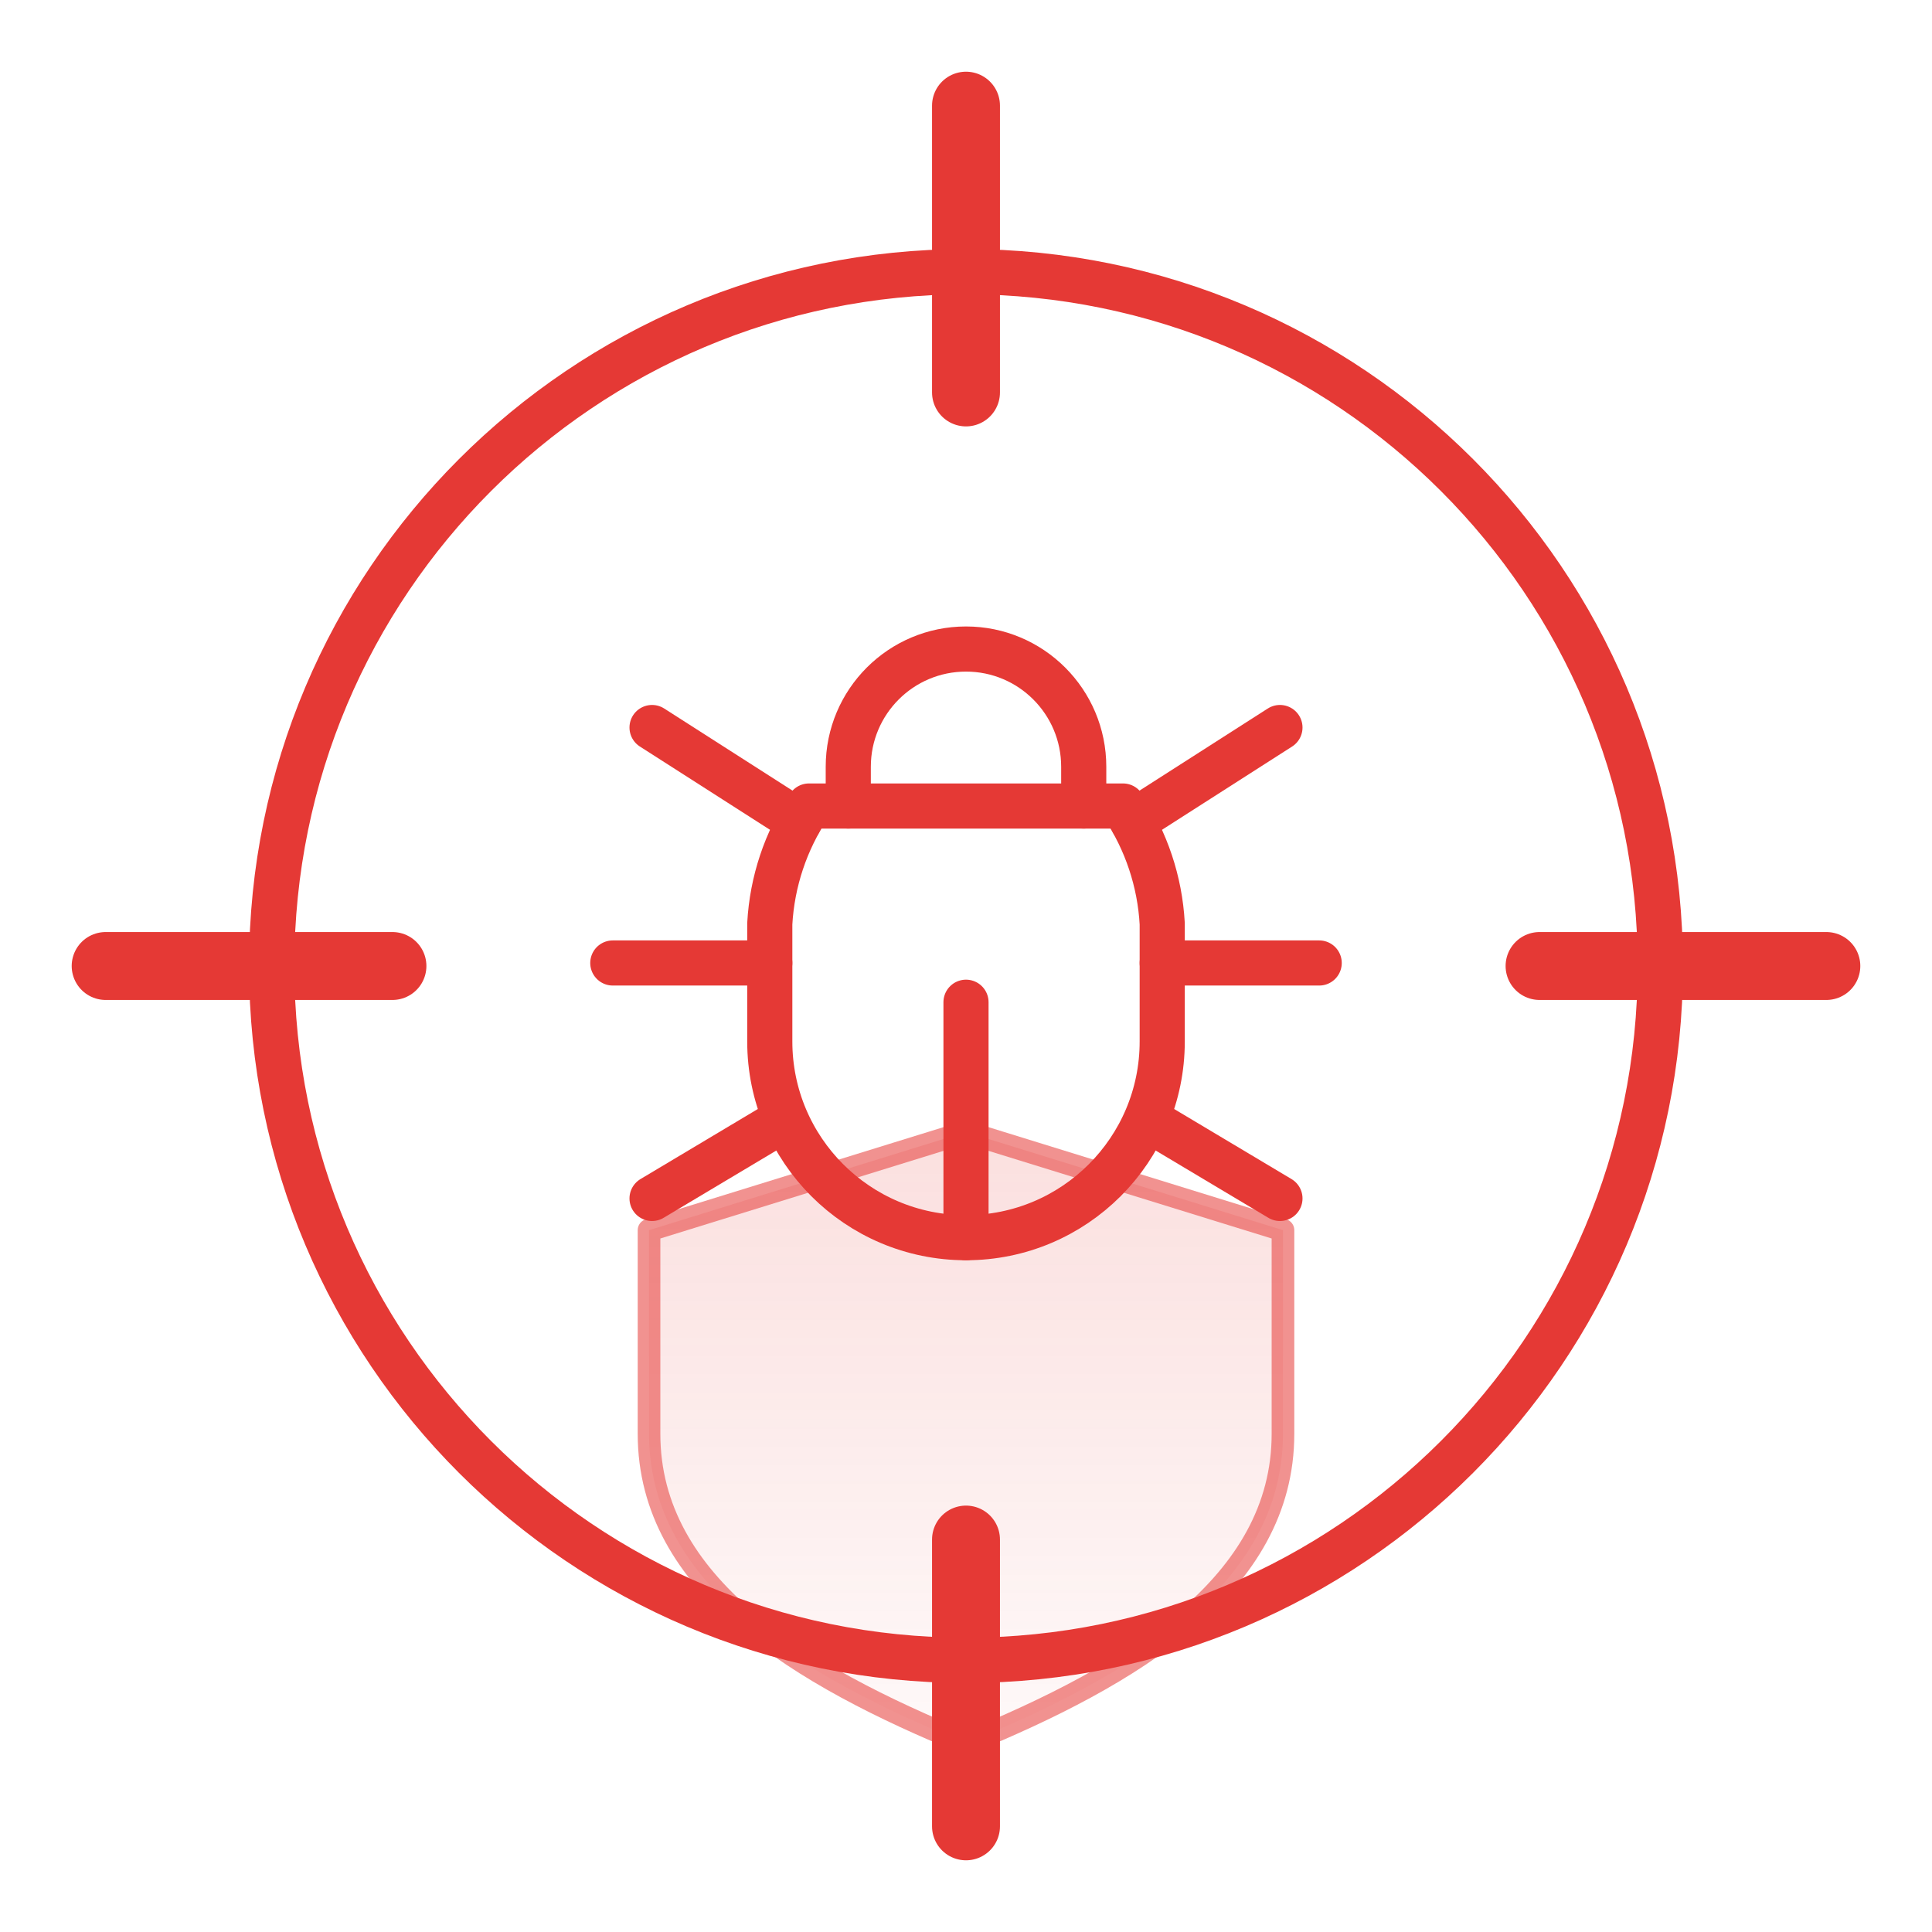
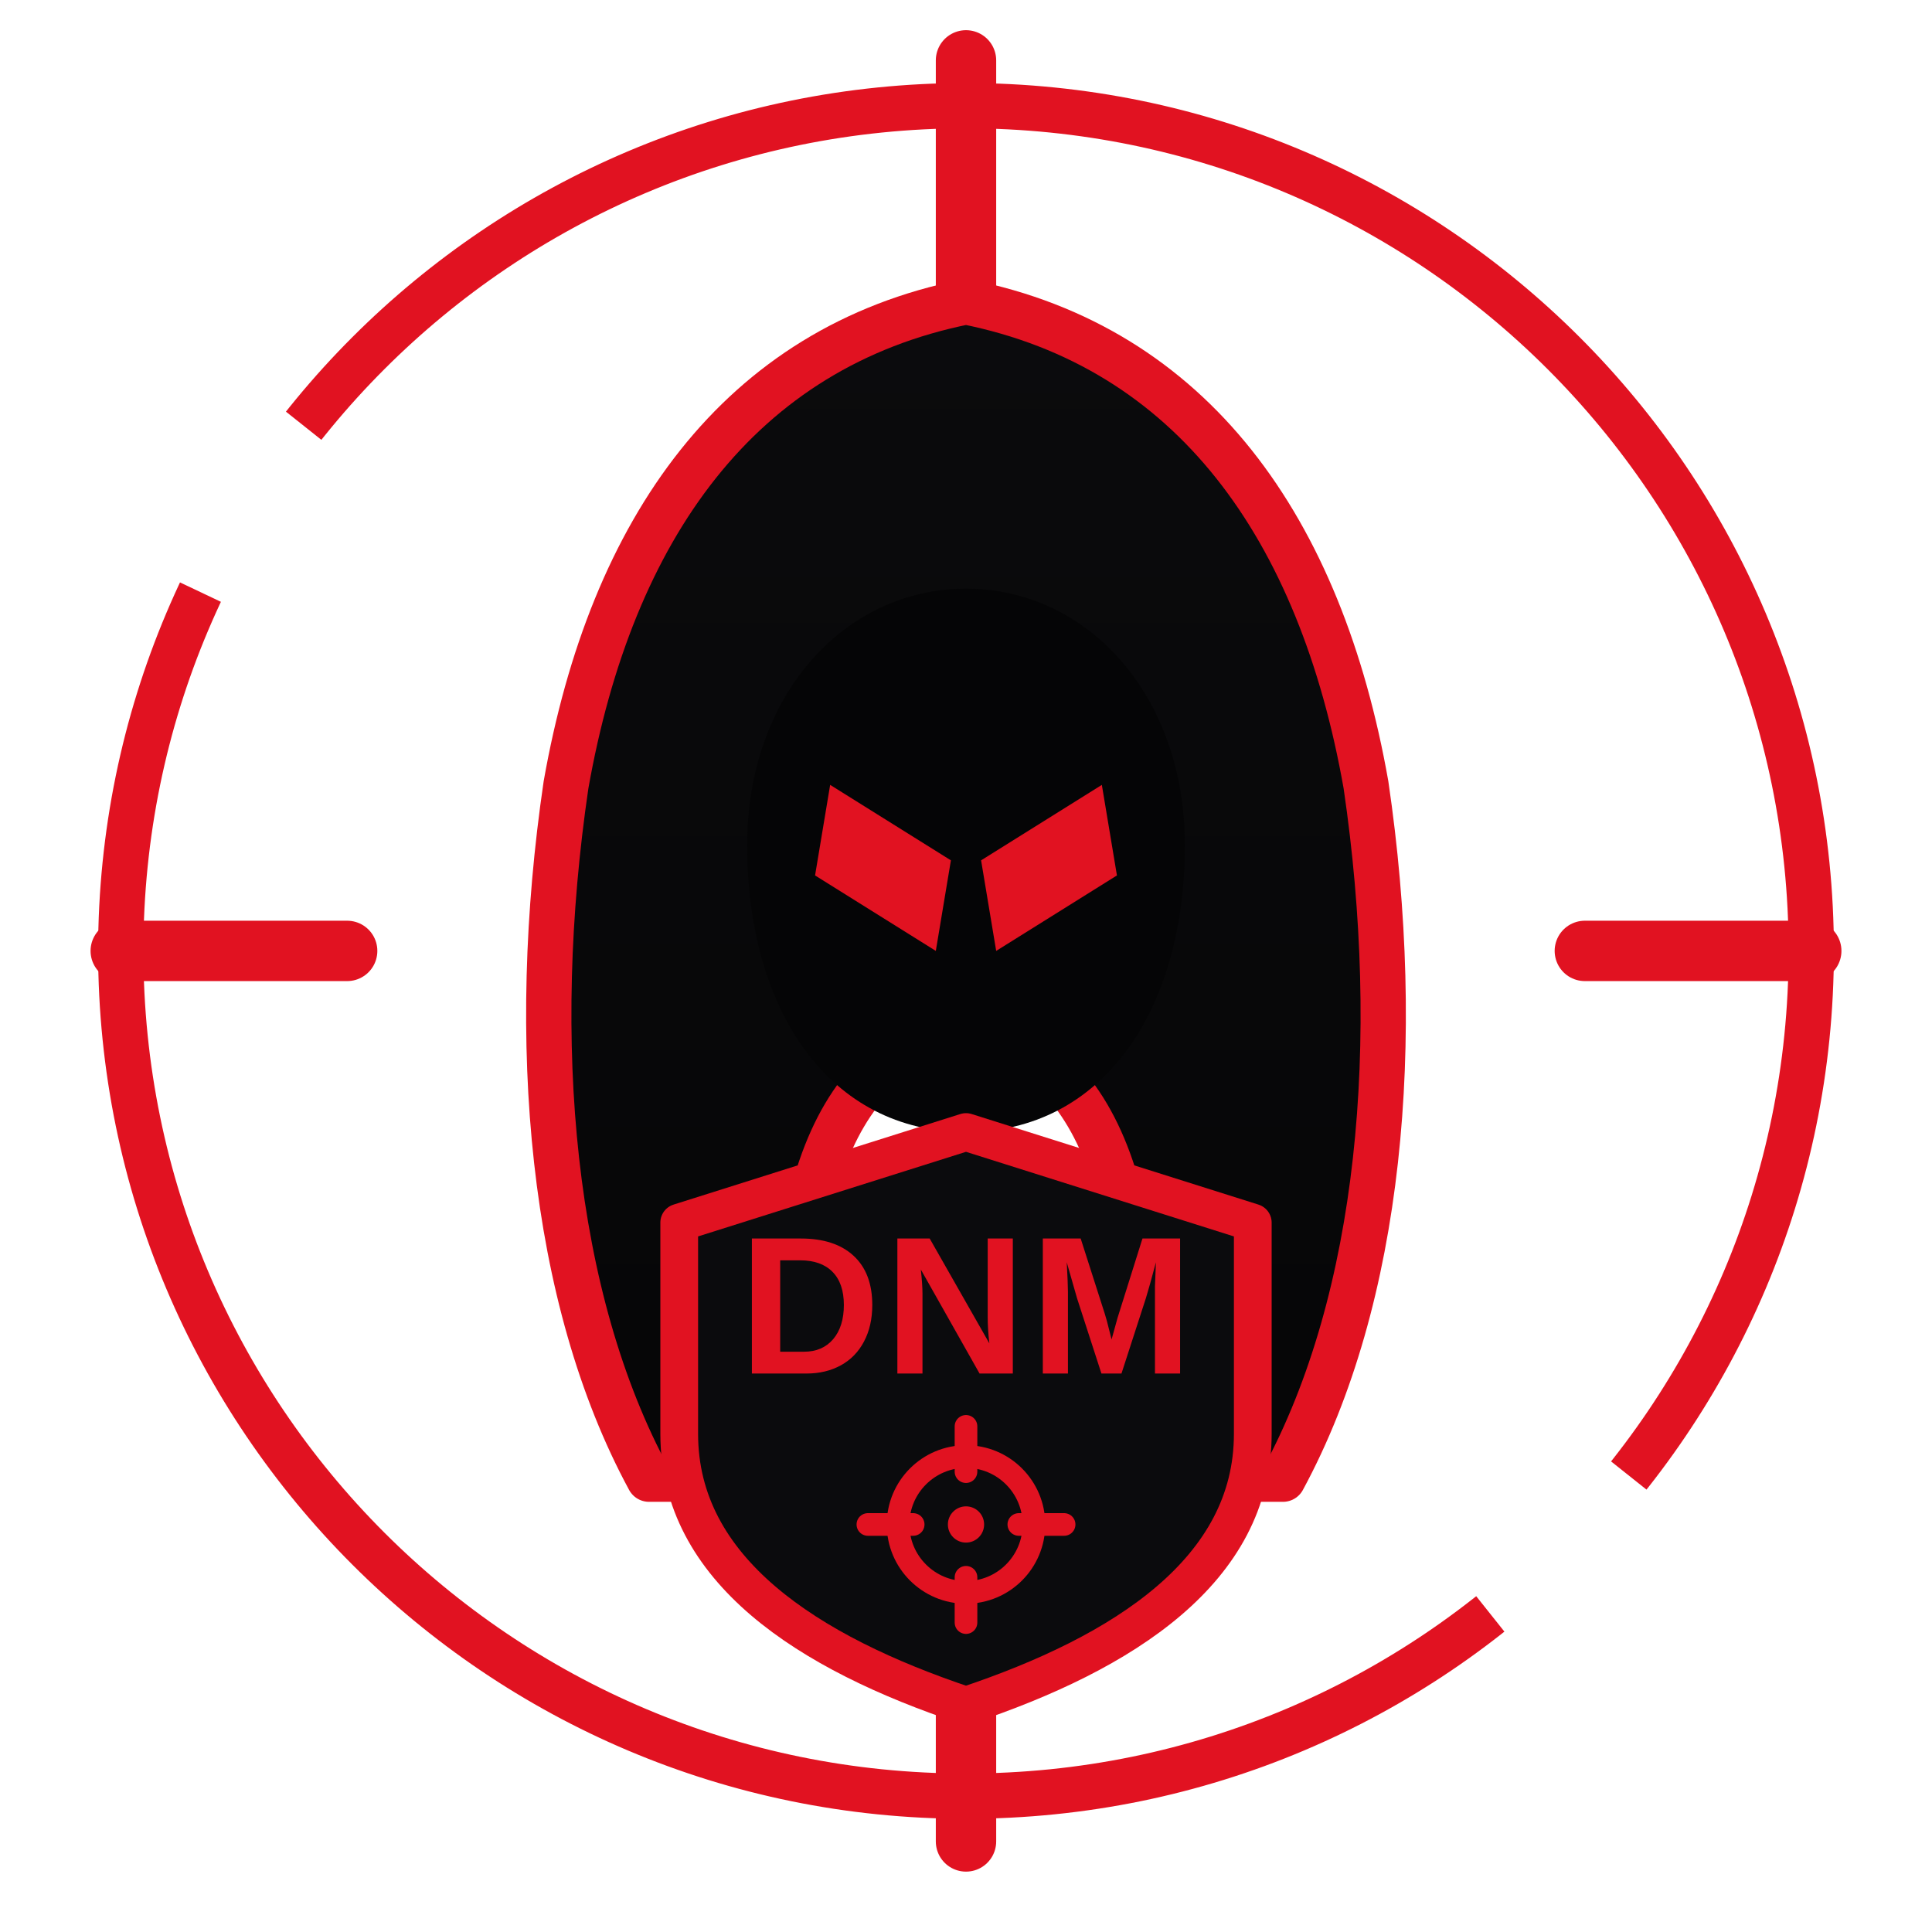
<svg xmlns="http://www.w3.org/2000/svg" viewBox="0 0 256 256" fill="none" role="img" aria-label="DNM-Hunter">
  <defs>
-     <linearGradient id="dnmShield" x1="128" y1="150" x2="128" y2="230" gradientUnits="userSpaceOnUse">
-       <stop offset="0" stop-color="#e53935" stop-opacity="0.16" />
-       <stop offset="1" stop-color="#e53935" stop-opacity="0.03" />
+     <linearGradient id="hoodShade" x1="128" y1="40" x2="128" y2="210" gradientUnits="userSpaceOnUse">
+       <stop offset="0" stop-color="#0b0b0d" />
+       <stop offset="1" stop-color="#050506" />
    </linearGradient>
  </defs>
-   <path d="M128 150 L170 163 L170 190 C170 210 150 222 128 231 C106 222 86 210 86 190 L86 163 Z" fill="url(#dnmShield)" stroke="#e53935" stroke-width="3" stroke-opacity="0.55" stroke-linejoin="round" />
-   <circle cx="128" cy="128" r="92" stroke="#e53935" stroke-width="6" />
-   <g stroke="#e53935" stroke-width="9" stroke-linecap="round">
-     <line x1="128" y1="14" x2="128" y2="52" />
-     <line x1="128" y1="204" x2="128" y2="242" />
-     <line x1="14" y1="128" x2="52" y2="128" />
-     <line x1="204" y1="128" x2="242" y2="128" />
+   <g stroke="#e11221" fill="none">
+     <circle cx="128" cy="126" r="112" stroke-width="6" stroke-dasharray="150 26 300 26 300 26" stroke-dashoffset="75" />
+     <g stroke-width="8" stroke-linecap="round">
+       <path d="M128 8 L128 44" />
+       <path d="M128 208 L128 244" />
+       <path d="M16 126 L46 126" />
+       <path d="M210 126 L240 126" />
+     </g>
  </g>
-   <g transform="translate(65.6 60) scale(5.2)" stroke="#e53935" stroke-width="1.15" stroke-linecap="round" stroke-linejoin="round" fill="none">
-     <path d="M9 9v-1a3 3 0 0 1 6 0v1" />
-     <path d="M8 9h8a6 6 0 0 1 1 3v3a5 5 0 0 1 -10 0v-3a6 6 0 0 1 1 -3" />
-     <path d="M3 13l4 0" />
-     <path d="M17 13l4 0" />
-     <path d="M12 20l0 -6" />
-     <path d="M4 19l3.35 -2" />
-     <path d="M20 19l-3.35 -2" />
-     <path d="M4 7l3.75 2.4" />
-     <path d="M20 7l-3.75 2.4" />
+   <path d="M128 40            C158 46 175 70 181 104            C186 138 183 172 170 196            L150 196            C153 162 147 140 128 136            C109 140 103 162 106 196            L86 196            C73 172 70 138 75 104            C81 70 98 46 128 40 Z" fill="url(#hoodShade)" stroke="#e11221" stroke-width="6" stroke-linejoin="round" />
+   <path d="M128 150            C110 150 99 134 99 112            C99 92 112 78 128 78            C144 78 157 92 157 112            C157 134 146 150 128 150 Z" fill="#050506" />
+   <g fill="#e11221">
+     <path d="M110 104 L126 114 L124 126 L108 116 Z" />
+     <path d="M146 104 L130 114 L132 126 L148 116 Z" />
+   </g>
+   <path d="M128 150 L166 162 L166 190 C166 208 149 219 128 226 C107 219 90 208 90 190 L90 162 Z" fill="#0b0b0d" stroke="#e11221" stroke-width="5" stroke-linejoin="round" />
+   <text x="128" y="182" text-anchor="middle" font-family="Arial, Helvetica, sans-serif" font-size="26" font-weight="800" letter-spacing="0.5" fill="#e11221">DNM</text>
+   <g stroke="#e11221" stroke-width="3" fill="none">
+     <circle cx="128" cy="202" r="9" />
+     <circle cx="128" cy="202" r="2.4" fill="#e11221" stroke="none" />
+     <path d="M128 189 L128 195 M128 209 L128 215 M115 202 L121 202 M135 202 L141 202" stroke-linecap="round" />
  </g>
</svg>
